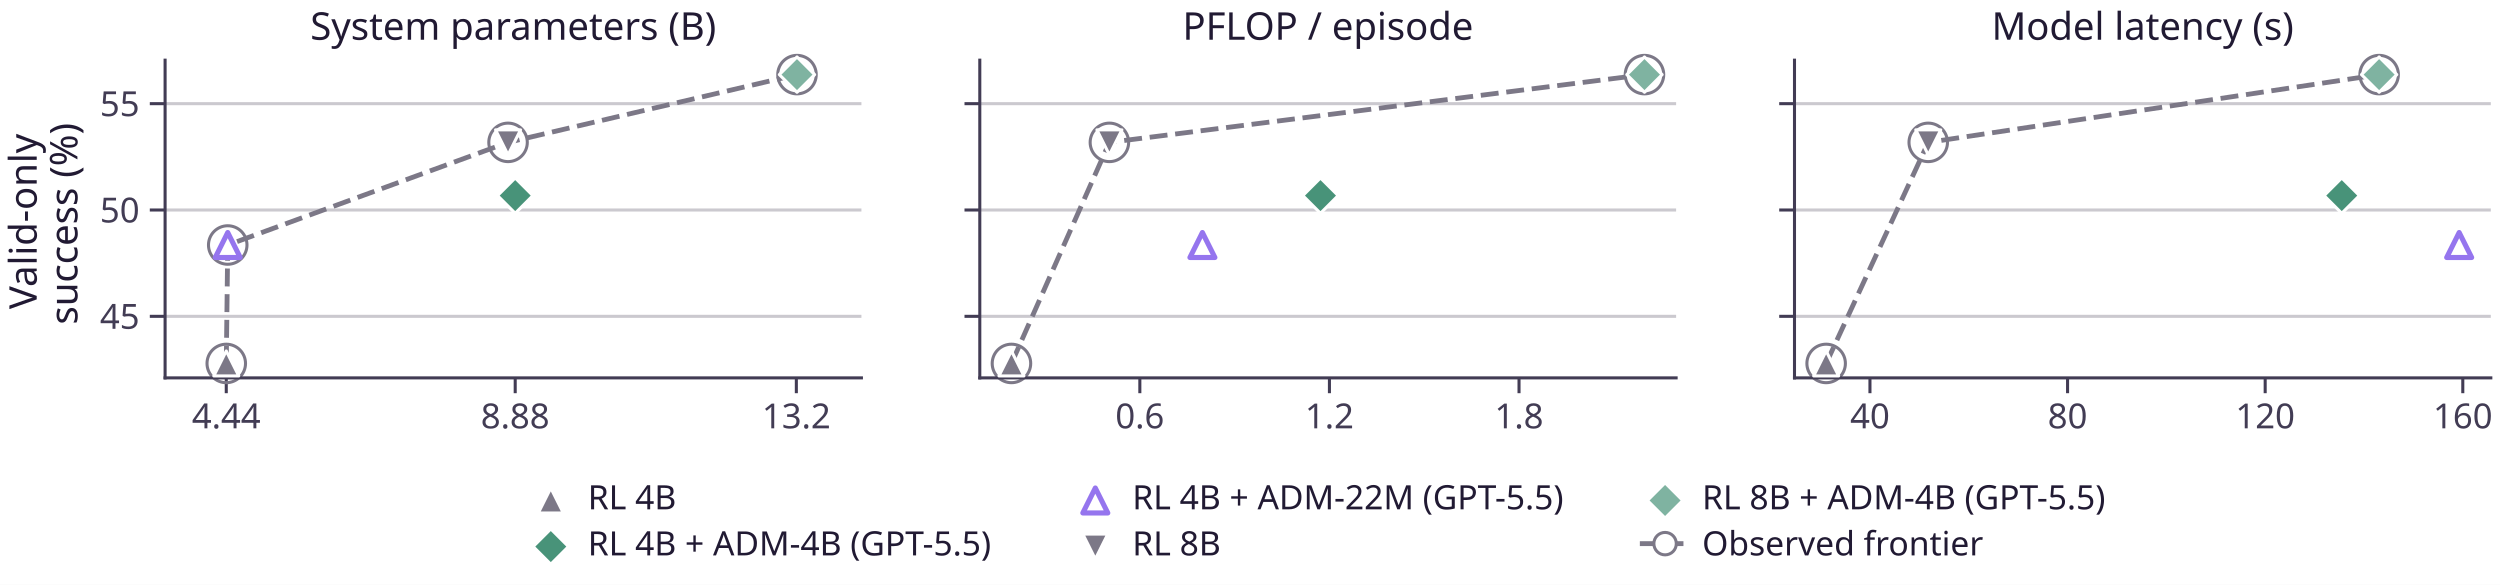
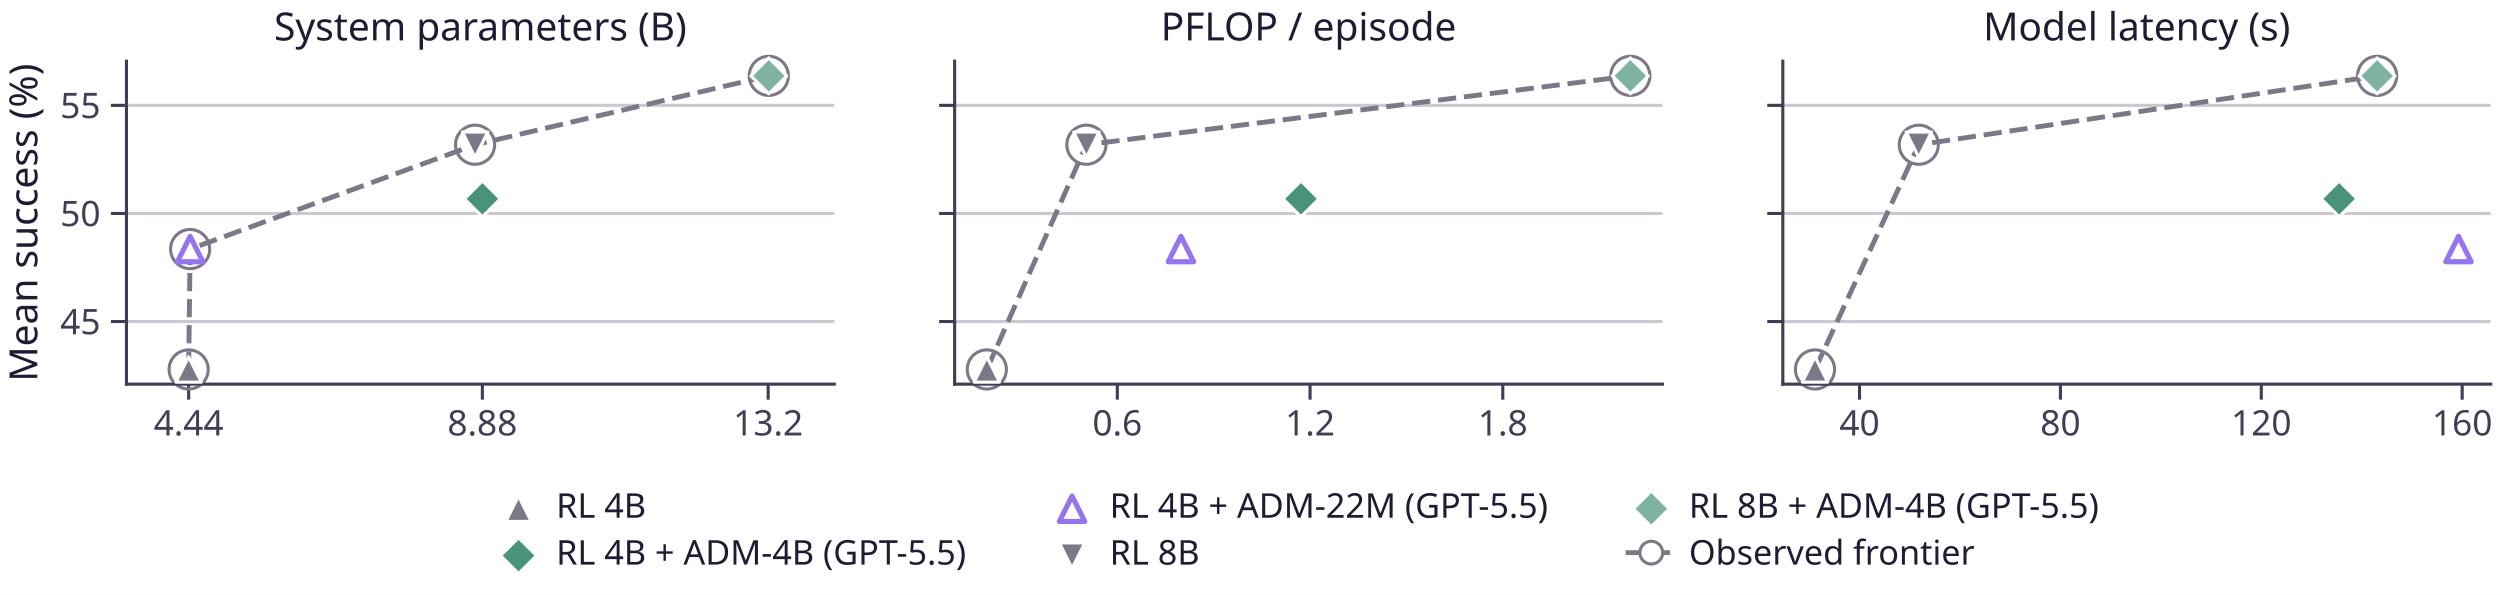
- <svg xmlns="http://www.w3.org/2000/svg" xmlns:xlink="http://www.w3.org/1999/xlink" width="490.298pt" height="114.688pt" viewBox="0 0 490.298 114.688" version="1.1">
+ <svg xmlns="http://www.w3.org/2000/svg" xmlns:xlink="http://www.w3.org/1999/xlink" width="482.318pt" height="114.688pt" viewBox="0 0 482.318 114.688" version="1.1">
  <defs>
    <style type="text/css">*{stroke-linejoin: round; stroke-linecap: butt}</style>
  </defs>
  <g id="figure_1">
    <g id="patch_1">
-       <path d="M 0 114.688 L 490.298 114.688 L 490.298 0 L 0 0 z " style="fill: #ffffff" />
+       <path d="M 0 114.688 L 482.318 114.688 L 482.318 0 L 0 0 z " style="fill: #ffffff" />
    </g>
    <g id="axes_1">
      <g id="patch_2">
-         <path d="M 32.378 74.11 L 168.94 74.11 L 168.94 11.8 L 32.378 11.8 z " style="fill: #ffffff" />
+         <path d="M 24.398 74.11 L 160.96 74.11 L 160.96 11.8 L 24.398 11.8 z " style="fill: #ffffff" />
      </g>
      <g id="matplotlib.axis_1">
        <g id="xtick_1">
          <g id="line2d_1">
            <defs>
-               <path id="m777cebf39f" d="M 0 0 L 0 3 " style="stroke: #423c54; stroke-width: 0.6" />
+               <path id="m460a047c4c" d="M 0 0 L 0 3 " style="stroke: #423c54; stroke-width: 0.6" />
            </defs>
            <g>
-               <use xlink:href="#m777cebf39f" x="44.375" y="74.11" style="fill: #423c54; stroke: #423c54; stroke-width: 0.6" />
+               <use xlink:href="#m460a047c4c" x="36.395" y="74.11" style="fill: #423c54; stroke: #423c54; stroke-width: 0.6" />
            </g>
          </g>
          <g id="text_1">
-             <text style="fill: #423c54; font: 6.8px 'Albert Sans'; text-anchor: middle" x="44.375" y="84.006" transform="rotate(-0 44.37474 84.006)">4.44</text>
+             <text style="fill: #423c54; font: 6.8px 'Albert Sans'; text-anchor: middle" x="36.395" y="84.006" transform="rotate(-0 36.39474 84.006)">4.44</text>
          </g>
        </g>
        <g id="xtick_2">
          <g id="line2d_2">
            <g>
-               <use xlink:href="#m777cebf39f" x="101.042" y="74.11" style="fill: #423c54; stroke: #423c54; stroke-width: 0.6" />
+               <use xlink:href="#m460a047c4c" x="93.062" y="74.11" style="fill: #423c54; stroke: #423c54; stroke-width: 0.6" />
            </g>
          </g>
          <g id="text_2">
-             <text style="fill: #423c54; font: 6.8px 'Albert Sans'; text-anchor: middle" x="101.042" y="84.006" transform="rotate(-0 101.0419 84.006)">8.88</text>
+             <text style="fill: #423c54; font: 6.8px 'Albert Sans'; text-anchor: middle" x="93.062" y="84.006" transform="rotate(-0 93.06195 84.006)">8.88</text>
          </g>
        </g>
        <g id="xtick_3">
          <g id="line2d_3">
            <g>
-               <use xlink:href="#m777cebf39f" x="156.178" y="74.11" style="fill: #423c54; stroke: #423c54; stroke-width: 0.6" />
+               <use xlink:href="#m460a047c4c" x="148.198" y="74.11" style="fill: #423c54; stroke: #423c54; stroke-width: 0.6" />
            </g>
          </g>
          <g id="text_3">
-             <text style="fill: #423c54; font: 6.8px 'Albert Sans'; text-anchor: middle" x="156.178" y="84.006" transform="rotate(-0 156.1776 84.006)">13.2</text>
+             <text style="fill: #423c54; font: 6.8px 'Albert Sans'; text-anchor: middle" x="148.198" y="84.006" transform="rotate(-0 148.1976 84.006)">13.2</text>
          </g>
        </g>
      </g>
      <g id="matplotlib.axis_2">
        <g id="ytick_1">
          <g id="line2d_4">
-             <path d="M 32.378 62.034 L 168.94 62.034 " clip-path="url(#p9d9ef20cb9)" style="fill: none; stroke: #cbc9cf; stroke-width: 0.6; stroke-linecap: square" />
+             <path d="M 24.398 62.034 L 160.96 62.034 " clip-path="url(#p182f3a1cef)" style="fill: none; stroke: #cbc9cf; stroke-width: 0.6; stroke-linecap: square" />
          </g>
          <g id="line2d_5">
            <defs>
-               <path id="m928e9c21cb" d="M 0 0 L -3 0 " style="stroke: #423c54; stroke-width: 0.6" />
+               <path id="m9bce688078" d="M 0 0 L -3 0 " style="stroke: #423c54; stroke-width: 0.6" />
            </defs>
            <g>
-               <use xlink:href="#m928e9c21cb" x="32.378" y="62.034" style="fill: #423c54; stroke: #423c54; stroke-width: 0.6" />
+               <use xlink:href="#m9bce688078" x="24.398" y="62.034" style="fill: #423c54; stroke: #423c54; stroke-width: 0.6" />
            </g>
          </g>
          <g id="text_4">
-             <text style="fill: #423c54; font: 6.8px 'Albert Sans'; text-anchor: end" x="27.378" y="64.482" transform="rotate(-0 27.37762 64.48175)">45</text>
+             <text style="fill: #423c54; font: 6.8px 'Albert Sans'; text-anchor: end" x="19.398" y="64.482" transform="rotate(-0 19.39763 64.48175)">45</text>
          </g>
        </g>
        <g id="ytick_2">
          <g id="line2d_6">
-             <path d="M 32.378 41.183 L 168.94 41.183 " clip-path="url(#p9d9ef20cb9)" style="fill: none; stroke: #cbc9cf; stroke-width: 0.6; stroke-linecap: square" />
+             <path d="M 24.398 41.183 L 160.96 41.183 " clip-path="url(#p182f3a1cef)" style="fill: none; stroke: #cbc9cf; stroke-width: 0.6; stroke-linecap: square" />
          </g>
          <g id="line2d_7">
            <g>
-               <use xlink:href="#m928e9c21cb" x="32.378" y="41.183" style="fill: #423c54; stroke: #423c54; stroke-width: 0.6" />
+               <use xlink:href="#m9bce688078" x="24.398" y="41.183" style="fill: #423c54; stroke: #423c54; stroke-width: 0.6" />
            </g>
          </g>
          <g id="text_5">
-             <text style="fill: #423c54; font: 6.8px 'Albert Sans'; text-anchor: end" x="27.378" y="43.631" transform="rotate(-0 27.37762 43.63066)">50</text>
+             <text style="fill: #423c54; font: 6.8px 'Albert Sans'; text-anchor: end" x="19.398" y="43.631" transform="rotate(-0 19.39763 43.63066)">50</text>
          </g>
        </g>
        <g id="ytick_3">
          <g id="line2d_8">
-             <path d="M 32.378 20.332 L 168.94 20.332 " clip-path="url(#p9d9ef20cb9)" style="fill: none; stroke: #cbc9cf; stroke-width: 0.6; stroke-linecap: square" />
+             <path d="M 24.398 20.332 L 160.96 20.332 " clip-path="url(#p182f3a1cef)" style="fill: none; stroke: #cbc9cf; stroke-width: 0.6; stroke-linecap: square" />
          </g>
          <g id="line2d_9">
            <g>
-               <use xlink:href="#m928e9c21cb" x="32.378" y="20.332" style="fill: #423c54; stroke: #423c54; stroke-width: 0.6" />
+               <use xlink:href="#m9bce688078" x="24.398" y="20.332" style="fill: #423c54; stroke: #423c54; stroke-width: 0.6" />
            </g>
          </g>
          <g id="text_6">
-             <text style="fill: #423c54; font: 6.8px 'Albert Sans'; text-anchor: end" x="27.378" y="22.78" transform="rotate(-0 27.37762 22.77957)">55</text>
+             <text style="fill: #423c54; font: 6.8px 'Albert Sans'; text-anchor: end" x="19.398" y="22.78" transform="rotate(-0 19.39763 22.77957)">55</text>
          </g>
        </g>
        <g id="text_7">
-           <text style="fill: #211a33; font: 7.5px 'Albert Sans'" transform="translate(7.2 60.62394) rotate(-90)">Valid-only</text>
-           <text style="fill: #211a33; font: 7.5px 'Albert Sans'" transform="translate(15.18 63.64738) rotate(-90)">success (%)</text>
+           <text style="fill: #211a33; font: 7.5px 'Albert Sans'; text-anchor: middle" x="7.2" y="42.955" transform="rotate(-90 7.2 42.955)">Mean success (%)</text>
        </g>
      </g>
      <g id="line2d_10">
-         <path d="M 44.375 71.278 L 44.663 48.05 L 99.638 27.921 L 156.305 14.632 " clip-path="url(#p9d9ef20cb9)" style="fill: none; stroke-dasharray: 3.515,1.52; stroke-dashoffset: 0; stroke: #7c7887; stroke-width: 0.95" />
+         <path d="M 36.395 71.278 L 36.683 48.05 L 91.658 27.921 L 148.325 14.632 " clip-path="url(#p182f3a1cef)" style="fill: none; stroke-dasharray: 3.515,1.52; stroke-dashoffset: 0; stroke: #7c7887; stroke-width: 0.95" />
      </g>
      <g id="PathCollection_1">
        <defs>
-           <path id="C0_0_74de726b8f" d="M 0 3.775 C 1.001 3.775 1.961 3.377 2.669 2.669 C 3.377 1.961 3.775 1.001 3.775 -0 C 3.775 -1.001 3.377 -1.961 2.669 -2.669 C 1.961 -3.377 1.001 -3.775 0 -3.775 C -1.001 -3.775 -1.961 -3.377 -2.669 -2.669 C -3.377 -1.961 -3.775 -1.001 -3.775 0 C -3.775 1.001 -3.377 1.961 -2.669 2.669 C -1.961 3.377 -1.001 3.775 0 3.775 z " />
-         </defs>
-         <use xlink:href="#C0_0_74de726b8f" x="44.375" y="71.278" style="fill: none; stroke: #7c7887; stroke-width: 0.6" />
-         <use xlink:href="#C0_0_74de726b8f" x="44.663" y="48.05" style="fill: none; stroke: #7c7887; stroke-width: 0.6" />
-         <use xlink:href="#C0_0_74de726b8f" x="99.638" y="27.921" style="fill: none; stroke: #7c7887; stroke-width: 0.6" />
-         <use xlink:href="#C0_0_74de726b8f" x="156.305" y="14.632" style="fill: none; stroke: #7c7887; stroke-width: 0.6" />
+           <path id="C0_0_27103874d6" d="M 0 3.775 C 1.001 3.775 1.961 3.377 2.669 2.669 C 3.377 1.961 3.775 1.001 3.775 -0 C 3.775 -1.001 3.377 -1.961 2.669 -2.669 C 1.961 -3.377 1.001 -3.775 0 -3.775 C -1.001 -3.775 -1.961 -3.377 -2.669 -2.669 C -3.377 -1.961 -3.775 -1.001 -3.775 0 C -3.775 1.001 -3.377 1.961 -2.669 2.669 C -1.961 3.377 -1.001 3.775 0 3.775 z " />
+         </defs>
+         <use xlink:href="#C0_0_27103874d6" x="36.395" y="71.278" style="fill: none; stroke: #7c7887; stroke-width: 0.6" />
+         <use xlink:href="#C0_0_27103874d6" x="36.683" y="48.05" style="fill: none; stroke: #7c7887; stroke-width: 0.6" />
+         <use xlink:href="#C0_0_27103874d6" x="91.658" y="27.921" style="fill: none; stroke: #7c7887; stroke-width: 0.6" />
+         <use xlink:href="#C0_0_27103874d6" x="148.325" y="14.632" style="fill: none; stroke: #7c7887; stroke-width: 0.6" />
      </g>
      <g id="patch_3">
-         <path d="M 32.378 74.11 L 32.378 11.8 " style="fill: none; stroke: #423c54; stroke-width: 0.6; stroke-linejoin: miter; stroke-linecap: square" />
+         <path d="M 24.398 74.11 L 24.398 11.8 " style="fill: none; stroke: #423c54; stroke-width: 0.6; stroke-linejoin: miter; stroke-linecap: square" />
      </g>
      <g id="patch_4">
-         <path d="M 32.378 74.11 L 168.94 74.11 " style="fill: none; stroke: #423c54; stroke-width: 0.6; stroke-linejoin: miter; stroke-linecap: square" />
+         <path d="M 24.398 74.11 L 160.96 74.11 " style="fill: none; stroke: #423c54; stroke-width: 0.6; stroke-linejoin: miter; stroke-linecap: square" />
      </g>
      <g id="PathCollection_2">
        <defs>
-           <path id="m6d01a1f3f6" d="M -0 3.464 L 3.464 0 L 0 -3.464 L -3.464 -0 z " style="stroke: #ffffff; stroke-width: 0.6" />
-         </defs>
-         <g>
-           <use xlink:href="#m6d01a1f3f6" x="101.042" y="38.361" style="fill: #489379; stroke: #ffffff; stroke-width: 0.6" />
+           <path id="m3b86ffe68e" d="M -0 3.464 L 3.464 0 L 0 -3.464 L -3.464 -0 z " style="stroke: #ffffff; stroke-width: 0.6" />
+         </defs>
+         <g>
+           <use xlink:href="#m3b86ffe68e" x="93.062" y="38.361" style="fill: #489379; stroke: #ffffff; stroke-width: 0.6" />
        </g>
      </g>
      <g id="PathCollection_3">
        <defs>
-           <path id="m5a7095ad15" d="M 0 -2.449 L -2.449 2.449 L 2.449 2.449 z " style="stroke: #9575ee" />
-         </defs>
-         <g>
-           <use xlink:href="#m5a7095ad15" x="44.663" y="48.05" style="fill: #ffffff; stroke: #9575ee" />
+           <path id="m06471113da" d="M 0 -2.449 L -2.449 2.449 L 2.449 2.449 z " style="stroke: #9575ee" />
+         </defs>
+         <g>
+           <use xlink:href="#m06471113da" x="36.683" y="48.05" style="fill: #ffffff; stroke: #9575ee" />
        </g>
      </g>
      <g id="PathCollection_4">
        <defs>
-           <path id="mdf39f2034f" d="M -0 3.464 L 3.464 0 L 0 -3.464 L -3.464 -0 z " style="stroke: #ffffff; stroke-width: 0.6" />
-         </defs>
-         <g>
-           <use xlink:href="#mdf39f2034f" x="156.305" y="14.632" style="fill: #7fb3a1; stroke: #ffffff; stroke-width: 0.6" />
+           <path id="m6bab537f39" d="M -0 3.464 L 3.464 0 L 0 -3.464 L -3.464 -0 z " style="stroke: #ffffff; stroke-width: 0.6" />
+         </defs>
+         <g>
+           <use xlink:href="#m6bab537f39" x="148.325" y="14.632" style="fill: #7fb3a1; stroke: #ffffff; stroke-width: 0.6" />
        </g>
      </g>
      <g id="text_8">
-         <text style="fill: #211a33; font: 7.5px 'Albert Sans'; text-anchor: middle" x="100.659" y="7.8" transform="rotate(-0 100.6591 7.8)">System parameters (B)</text>
+         <text style="fill: #211a33; font: 7.5px 'Albert Sans'; text-anchor: middle" x="92.679" y="7.8" transform="rotate(-0 92.67906 7.8)">System parameters (B)</text>
      </g>
      <g id="PathCollection_5">
        <defs>
-           <path id="m6c00f46791" d="M 0 -2.449 L -2.449 2.449 L 2.449 2.449 z " style="stroke: #ffffff; stroke-width: 0.6" />
-         </defs>
-         <g>
-           <use xlink:href="#m6c00f46791" x="44.375" y="71.278" style="fill: #7c7887; stroke: #ffffff; stroke-width: 0.6" />
+           <path id="m26f7cfefea" d="M 0 -2.449 L -2.449 2.449 L 2.449 2.449 z " style="stroke: #ffffff; stroke-width: 0.6" />
+         </defs>
+         <g>
+           <use xlink:href="#m26f7cfefea" x="36.395" y="71.278" style="fill: #7c7887; stroke: #ffffff; stroke-width: 0.6" />
        </g>
      </g>
      <g id="PathCollection_6">
        <defs>
-           <path id="m1bd7f8ce1e" d="M -0 2.449 L 2.449 -2.449 L -2.449 -2.449 z " style="stroke: #ffffff; stroke-width: 0.6" />
-         </defs>
-         <g>
-           <use xlink:href="#m1bd7f8ce1e" x="99.638" y="27.921" style="fill: #7c7887; stroke: #ffffff; stroke-width: 0.6" />
+           <path id="mdea80edd47" d="M -0 2.449 L 2.449 -2.449 L -2.449 -2.449 z " style="stroke: #ffffff; stroke-width: 0.6" />
+         </defs>
+         <g>
+           <use xlink:href="#mdea80edd47" x="91.658" y="27.921" style="fill: #7c7887; stroke: #ffffff; stroke-width: 0.6" />
        </g>
      </g>
    </g>
    <g id="axes_2">
      <g id="patch_5">
-         <path d="M 192.156 74.11 L 328.719 74.11 L 328.719 11.8 L 192.156 11.8 z " style="fill: #ffffff" />
+         <path d="M 184.176 74.11 L 320.739 74.11 L 320.739 11.8 L 184.176 11.8 z " style="fill: #ffffff" />
      </g>
      <g id="matplotlib.axis_3">
        <g id="xtick_4">
          <g id="line2d_11">
            <g>
-               <use xlink:href="#m777cebf39f" x="223.544" y="74.11" style="fill: #423c54; stroke: #423c54; stroke-width: 0.6" />
+               <use xlink:href="#m460a047c4c" x="215.564" y="74.11" style="fill: #423c54; stroke: #423c54; stroke-width: 0.6" />
            </g>
          </g>
          <g id="text_9">
-             <text style="fill: #423c54; font: 6.8px 'Albert Sans'; text-anchor: middle" x="223.544" y="84.006" transform="rotate(-0 223.5444 84.006)">0.6</text>
+             <text style="fill: #423c54; font: 6.8px 'Albert Sans'; text-anchor: middle" x="215.564" y="84.006" transform="rotate(-0 215.5644 84.006)">0.6</text>
          </g>
        </g>
        <g id="xtick_5">
          <g id="line2d_12">
            <g>
-               <use xlink:href="#m777cebf39f" x="260.727" y="74.11" style="fill: #423c54; stroke: #423c54; stroke-width: 0.6" />
+               <use xlink:href="#m460a047c4c" x="252.747" y="74.11" style="fill: #423c54; stroke: #423c54; stroke-width: 0.6" />
            </g>
          </g>
          <g id="text_10">
-             <text style="fill: #423c54; font: 6.8px 'Albert Sans'; text-anchor: middle" x="260.727" y="84.006" transform="rotate(-0 260.7268 84.006)">1.2</text>
+             <text style="fill: #423c54; font: 6.8px 'Albert Sans'; text-anchor: middle" x="252.747" y="84.006" transform="rotate(-0 252.7468 84.006)">1.2</text>
          </g>
        </g>
        <g id="xtick_6">
          <g id="line2d_13">
            <g>
-               <use xlink:href="#m777cebf39f" x="297.909" y="74.11" style="fill: #423c54; stroke: #423c54; stroke-width: 0.6" />
+               <use xlink:href="#m460a047c4c" x="289.929" y="74.11" style="fill: #423c54; stroke: #423c54; stroke-width: 0.6" />
            </g>
          </g>
          <g id="text_11">
-             <text style="fill: #423c54; font: 6.8px 'Albert Sans'; text-anchor: middle" x="297.909" y="84.006" transform="rotate(-0 297.9093 84.006)">1.8</text>
+             <text style="fill: #423c54; font: 6.8px 'Albert Sans'; text-anchor: middle" x="289.929" y="84.006" transform="rotate(-0 289.9293 84.006)">1.8</text>
          </g>
        </g>
      </g>
      <g id="matplotlib.axis_4">
        <g id="ytick_4">
          <g id="line2d_14">
-             <path d="M 192.156 62.034 L 328.719 62.034 " clip-path="url(#p1d47e67779)" style="fill: none; stroke: #cbc9cf; stroke-width: 0.6; stroke-linecap: square" />
+             <path d="M 184.176 62.034 L 320.739 62.034 " clip-path="url(#p1883c7eb39)" style="fill: none; stroke: #cbc9cf; stroke-width: 0.6; stroke-linecap: square" />
          </g>
          <g id="line2d_15">
            <g>
-               <use xlink:href="#m928e9c21cb" x="192.156" y="62.034" style="fill: #423c54; stroke: #423c54; stroke-width: 0.6" />
+               <use xlink:href="#m9bce688078" x="184.176" y="62.034" style="fill: #423c54; stroke: #423c54; stroke-width: 0.6" />
            </g>
          </g>
        </g>
        <g id="ytick_5">
          <g id="line2d_16">
-             <path d="M 192.156 41.183 L 328.719 41.183 " clip-path="url(#p1d47e67779)" style="fill: none; stroke: #cbc9cf; stroke-width: 0.6; stroke-linecap: square" />
+             <path d="M 184.176 41.183 L 320.739 41.183 " clip-path="url(#p1883c7eb39)" style="fill: none; stroke: #cbc9cf; stroke-width: 0.6; stroke-linecap: square" />
          </g>
          <g id="line2d_17">
            <g>
-               <use xlink:href="#m928e9c21cb" x="192.156" y="41.183" style="fill: #423c54; stroke: #423c54; stroke-width: 0.6" />
+               <use xlink:href="#m9bce688078" x="184.176" y="41.183" style="fill: #423c54; stroke: #423c54; stroke-width: 0.6" />
            </g>
          </g>
        </g>
        <g id="ytick_6">
          <g id="line2d_18">
-             <path d="M 192.156 20.332 L 328.719 20.332 " clip-path="url(#p1d47e67779)" style="fill: none; stroke: #cbc9cf; stroke-width: 0.6; stroke-linecap: square" />
+             <path d="M 184.176 20.332 L 320.739 20.332 " clip-path="url(#p1883c7eb39)" style="fill: none; stroke: #cbc9cf; stroke-width: 0.6; stroke-linecap: square" />
          </g>
          <g id="line2d_19">
            <g>
-               <use xlink:href="#m928e9c21cb" x="192.156" y="20.332" style="fill: #423c54; stroke: #423c54; stroke-width: 0.6" />
+               <use xlink:href="#m9bce688078" x="184.176" y="20.332" style="fill: #423c54; stroke: #423c54; stroke-width: 0.6" />
            </g>
          </g>
        </g>
      </g>
      <g id="line2d_20">
-         <path d="M 198.364 71.278 L 217.575 27.921 L 322.512 14.632 " clip-path="url(#p1d47e67779)" style="fill: none; stroke-dasharray: 3.515,1.52; stroke-dashoffset: 0; stroke: #7c7887; stroke-width: 0.95" />
+         <path d="M 190.384 71.278 L 209.595 27.921 L 314.532 14.632 " clip-path="url(#p1883c7eb39)" style="fill: none; stroke-dasharray: 3.515,1.52; stroke-dashoffset: 0; stroke: #7c7887; stroke-width: 0.95" />
      </g>
      <g id="PathCollection_7">
        <defs>
-           <path id="C1_0_a87af73f07" d="M 0 3.775 C 1.001 3.775 1.961 3.377 2.669 2.669 C 3.377 1.961 3.775 1.001 3.775 -0 C 3.775 -1.001 3.377 -1.961 2.669 -2.669 C 1.961 -3.377 1.001 -3.775 0 -3.775 C -1.001 -3.775 -1.961 -3.377 -2.669 -2.669 C -3.377 -1.961 -3.775 -1.001 -3.775 0 C -3.775 1.001 -3.377 1.961 -2.669 2.669 C -1.961 3.377 -1.001 3.775 0 3.775 z " />
-         </defs>
-         <use xlink:href="#C1_0_a87af73f07" x="198.364" y="71.278" style="fill: none; stroke: #7c7887; stroke-width: 0.6" />
-         <use xlink:href="#C1_0_a87af73f07" x="217.575" y="27.921" style="fill: none; stroke: #7c7887; stroke-width: 0.6" />
-         <use xlink:href="#C1_0_a87af73f07" x="322.512" y="14.632" style="fill: none; stroke: #7c7887; stroke-width: 0.6" />
+           <path id="C1_0_cf6a59e2b9" d="M 0 3.775 C 1.001 3.775 1.961 3.377 2.669 2.669 C 3.377 1.961 3.775 1.001 3.775 -0 C 3.775 -1.001 3.377 -1.961 2.669 -2.669 C 1.961 -3.377 1.001 -3.775 0 -3.775 C -1.001 -3.775 -1.961 -3.377 -2.669 -2.669 C -3.377 -1.961 -3.775 -1.001 -3.775 0 C -3.775 1.001 -3.377 1.961 -2.669 2.669 C -1.961 3.377 -1.001 3.775 0 3.775 z " />
+         </defs>
+         <use xlink:href="#C1_0_cf6a59e2b9" x="190.384" y="71.278" style="fill: none; stroke: #7c7887; stroke-width: 0.6" />
+         <use xlink:href="#C1_0_cf6a59e2b9" x="209.595" y="27.921" style="fill: none; stroke: #7c7887; stroke-width: 0.6" />
+         <use xlink:href="#C1_0_cf6a59e2b9" x="314.532" y="14.632" style="fill: none; stroke: #7c7887; stroke-width: 0.6" />
      </g>
      <g id="patch_6">
-         <path d="M 192.156 74.11 L 192.156 11.8 " style="fill: none; stroke: #423c54; stroke-width: 0.6; stroke-linejoin: miter; stroke-linecap: square" />
+         <path d="M 184.176 74.11 L 184.176 11.8 " style="fill: none; stroke: #423c54; stroke-width: 0.6; stroke-linejoin: miter; stroke-linecap: square" />
      </g>
      <g id="patch_7">
-         <path d="M 192.156 74.11 L 328.719 74.11 " style="fill: none; stroke: #423c54; stroke-width: 0.6; stroke-linejoin: miter; stroke-linecap: square" />
+         <path d="M 184.176 74.11 L 320.739 74.11 " style="fill: none; stroke: #423c54; stroke-width: 0.6; stroke-linejoin: miter; stroke-linecap: square" />
      </g>
      <g id="PathCollection_8">
        <g>
-           <use xlink:href="#m6d01a1f3f6" x="258.971" y="38.361" style="fill: #489379; stroke: #ffffff; stroke-width: 0.6" />
+           <use xlink:href="#m3b86ffe68e" x="250.991" y="38.361" style="fill: #489379; stroke: #ffffff; stroke-width: 0.6" />
        </g>
      </g>
      <g id="PathCollection_9">
        <g>
-           <use xlink:href="#m5a7095ad15" x="235.815" y="48.05" style="fill: #ffffff; stroke: #9575ee" />
+           <use xlink:href="#m06471113da" x="227.835" y="48.05" style="fill: #ffffff; stroke: #9575ee" />
        </g>
      </g>
      <g id="PathCollection_10">
        <g>
-           <use xlink:href="#mdf39f2034f" x="322.512" y="14.632" style="fill: #7fb3a1; stroke: #ffffff; stroke-width: 0.6" />
+           <use xlink:href="#m6bab537f39" x="314.532" y="14.632" style="fill: #7fb3a1; stroke: #ffffff; stroke-width: 0.6" />
        </g>
      </g>
      <g id="text_12">
-         <text style="fill: #211a33; font: 7.5px 'Albert Sans'; text-anchor: middle" x="260.438" y="7.8" transform="rotate(-0 260.4376 7.8)">PFLOP / episode</text>
+         <text style="fill: #211a33; font: 7.5px 'Albert Sans'; text-anchor: middle" x="252.458" y="7.8" transform="rotate(-0 252.4576 7.8)">PFLOP / episode</text>
      </g>
      <g id="PathCollection_11">
        <g>
-           <use xlink:href="#m6c00f46791" x="198.364" y="71.278" style="fill: #7c7887; stroke: #ffffff; stroke-width: 0.6" />
+           <use xlink:href="#m26f7cfefea" x="190.384" y="71.278" style="fill: #7c7887; stroke: #ffffff; stroke-width: 0.6" />
        </g>
      </g>
      <g id="PathCollection_12">
        <g>
-           <use xlink:href="#m1bd7f8ce1e" x="217.575" y="27.921" style="fill: #7c7887; stroke: #ffffff; stroke-width: 0.6" />
+           <use xlink:href="#mdea80edd47" x="209.595" y="27.921" style="fill: #7c7887; stroke: #ffffff; stroke-width: 0.6" />
        </g>
      </g>
    </g>
    <g id="axes_3">
      <g id="patch_8">
-         <path d="M 351.935 74.11 L 488.498 74.11 L 488.498 11.8 L 351.935 11.8 z " style="fill: #ffffff" />
+         <path d="M 343.955 74.11 L 480.518 74.11 L 480.518 11.8 L 343.955 11.8 z " style="fill: #ffffff" />
      </g>
      <g id="matplotlib.axis_5">
        <g id="xtick_7">
          <g id="line2d_21">
            <g>
-               <use xlink:href="#m777cebf39f" x="366.733" y="74.11" style="fill: #423c54; stroke: #423c54; stroke-width: 0.6" />
+               <use xlink:href="#m460a047c4c" x="358.753" y="74.11" style="fill: #423c54; stroke: #423c54; stroke-width: 0.6" />
            </g>
          </g>
          <g id="text_13">
-             <text style="fill: #423c54; font: 6.8px 'Albert Sans'; text-anchor: middle" x="366.733" y="84.006" transform="rotate(-0 366.733 84.006)">40</text>
+             <text style="fill: #423c54; font: 6.8px 'Albert Sans'; text-anchor: middle" x="358.753" y="84.006" transform="rotate(-0 358.753 84.006)">40</text>
          </g>
        </g>
        <g id="xtick_8">
          <g id="line2d_22">
            <g>
-               <use xlink:href="#m777cebf39f" x="405.489" y="74.11" style="fill: #423c54; stroke: #423c54; stroke-width: 0.6" />
+               <use xlink:href="#m460a047c4c" x="397.509" y="74.11" style="fill: #423c54; stroke: #423c54; stroke-width: 0.6" />
            </g>
          </g>
          <g id="text_14">
-             <text style="fill: #423c54; font: 6.8px 'Albert Sans'; text-anchor: middle" x="405.489" y="84.006" transform="rotate(-0 405.4889 84.006)">80</text>
+             <text style="fill: #423c54; font: 6.8px 'Albert Sans'; text-anchor: middle" x="397.509" y="84.006" transform="rotate(-0 397.5089 84.006)">80</text>
          </g>
        </g>
        <g id="xtick_9">
          <g id="line2d_23">
            <g>
-               <use xlink:href="#m777cebf39f" x="444.245" y="74.11" style="fill: #423c54; stroke: #423c54; stroke-width: 0.6" />
+               <use xlink:href="#m460a047c4c" x="436.265" y="74.11" style="fill: #423c54; stroke: #423c54; stroke-width: 0.6" />
            </g>
          </g>
          <g id="text_15">
-             <text style="fill: #423c54; font: 6.8px 'Albert Sans'; text-anchor: middle" x="444.245" y="84.006" transform="rotate(-0 444.2448 84.006)">120</text>
+             <text style="fill: #423c54; font: 6.8px 'Albert Sans'; text-anchor: middle" x="436.265" y="84.006" transform="rotate(-0 436.2648 84.006)">120</text>
          </g>
        </g>
        <g id="xtick_10">
          <g id="line2d_24">
            <g>
-               <use xlink:href="#m777cebf39f" x="483.001" y="74.11" style="fill: #423c54; stroke: #423c54; stroke-width: 0.6" />
+               <use xlink:href="#m460a047c4c" x="475.021" y="74.11" style="fill: #423c54; stroke: #423c54; stroke-width: 0.6" />
            </g>
          </g>
          <g id="text_16">
-             <text style="fill: #423c54; font: 6.8px 'Albert Sans'; text-anchor: middle" x="483.001" y="84.006" transform="rotate(-0 483.0007 84.006)">160</text>
+             <text style="fill: #423c54; font: 6.8px 'Albert Sans'; text-anchor: middle" x="475.021" y="84.006" transform="rotate(-0 475.0207 84.006)">160</text>
          </g>
        </g>
      </g>
      <g id="matplotlib.axis_6">
        <g id="ytick_7">
          <g id="line2d_25">
-             <path d="M 351.935 62.034 L 488.498 62.034 " clip-path="url(#p4bdc4c0c38)" style="fill: none; stroke: #cbc9cf; stroke-width: 0.6; stroke-linecap: square" />
+             <path d="M 343.955 62.034 L 480.518 62.034 " clip-path="url(#p0ede5a6e04)" style="fill: none; stroke: #cbc9cf; stroke-width: 0.6; stroke-linecap: square" />
          </g>
          <g id="line2d_26">
            <g>
-               <use xlink:href="#m928e9c21cb" x="351.935" y="62.034" style="fill: #423c54; stroke: #423c54; stroke-width: 0.6" />
+               <use xlink:href="#m9bce688078" x="343.955" y="62.034" style="fill: #423c54; stroke: #423c54; stroke-width: 0.6" />
            </g>
          </g>
        </g>
        <g id="ytick_8">
          <g id="line2d_27">
-             <path d="M 351.935 41.183 L 488.498 41.183 " clip-path="url(#p4bdc4c0c38)" style="fill: none; stroke: #cbc9cf; stroke-width: 0.6; stroke-linecap: square" />
+             <path d="M 343.955 41.183 L 480.518 41.183 " clip-path="url(#p0ede5a6e04)" style="fill: none; stroke: #cbc9cf; stroke-width: 0.6; stroke-linecap: square" />
          </g>
          <g id="line2d_28">
            <g>
-               <use xlink:href="#m928e9c21cb" x="351.935" y="41.183" style="fill: #423c54; stroke: #423c54; stroke-width: 0.6" />
+               <use xlink:href="#m9bce688078" x="343.955" y="41.183" style="fill: #423c54; stroke: #423c54; stroke-width: 0.6" />
            </g>
          </g>
        </g>
        <g id="ytick_9">
          <g id="line2d_29">
-             <path d="M 351.935 20.332 L 488.498 20.332 " clip-path="url(#p4bdc4c0c38)" style="fill: none; stroke: #cbc9cf; stroke-width: 0.6; stroke-linecap: square" />
+             <path d="M 343.955 20.332 L 480.518 20.332 " clip-path="url(#p0ede5a6e04)" style="fill: none; stroke: #cbc9cf; stroke-width: 0.6; stroke-linecap: square" />
          </g>
          <g id="line2d_30">
            <g>
-               <use xlink:href="#m928e9c21cb" x="351.935" y="20.332" style="fill: #423c54; stroke: #423c54; stroke-width: 0.6" />
+               <use xlink:href="#m9bce688078" x="343.955" y="20.332" style="fill: #423c54; stroke: #423c54; stroke-width: 0.6" />
            </g>
          </g>
        </g>
      </g>
      <g id="line2d_31">
-         <path d="M 358.142 71.278 L 378.166 27.921 L 466.594 14.632 " clip-path="url(#p4bdc4c0c38)" style="fill: none; stroke-dasharray: 3.515,1.52; stroke-dashoffset: 0; stroke: #7c7887; stroke-width: 0.95" />
+         <path d="M 350.162 71.278 L 370.186 27.921 L 458.614 14.632 " clip-path="url(#p0ede5a6e04)" style="fill: none; stroke-dasharray: 3.515,1.52; stroke-dashoffset: 0; stroke: #7c7887; stroke-width: 0.95" />
      </g>
      <g id="PathCollection_13">
        <defs>
-           <path id="C2_0_fde65e61f3" d="M 0 3.775 C 1.001 3.775 1.961 3.377 2.669 2.669 C 3.377 1.961 3.775 1.001 3.775 -0 C 3.775 -1.001 3.377 -1.961 2.669 -2.669 C 1.961 -3.377 1.001 -3.775 0 -3.775 C -1.001 -3.775 -1.961 -3.377 -2.669 -2.669 C -3.377 -1.961 -3.775 -1.001 -3.775 0 C -3.775 1.001 -3.377 1.961 -2.669 2.669 C -1.961 3.377 -1.001 3.775 0 3.775 z " />
-         </defs>
-         <use xlink:href="#C2_0_fde65e61f3" x="358.142" y="71.278" style="fill: none; stroke: #7c7887; stroke-width: 0.6" />
-         <use xlink:href="#C2_0_fde65e61f3" x="378.166" y="27.921" style="fill: none; stroke: #7c7887; stroke-width: 0.6" />
-         <use xlink:href="#C2_0_fde65e61f3" x="466.594" y="14.632" style="fill: none; stroke: #7c7887; stroke-width: 0.6" />
+           <path id="C2_0_5a1ba0840b" d="M 0 3.775 C 1.001 3.775 1.961 3.377 2.669 2.669 C 3.377 1.961 3.775 1.001 3.775 -0 C 3.775 -1.001 3.377 -1.961 2.669 -2.669 C 1.961 -3.377 1.001 -3.775 0 -3.775 C -1.001 -3.775 -1.961 -3.377 -2.669 -2.669 C -3.377 -1.961 -3.775 -1.001 -3.775 0 C -3.775 1.001 -3.377 1.961 -2.669 2.669 C -1.961 3.377 -1.001 3.775 0 3.775 z " />
+         </defs>
+         <use xlink:href="#C2_0_5a1ba0840b" x="350.162" y="71.278" style="fill: none; stroke: #7c7887; stroke-width: 0.6" />
+         <use xlink:href="#C2_0_5a1ba0840b" x="370.186" y="27.921" style="fill: none; stroke: #7c7887; stroke-width: 0.6" />
+         <use xlink:href="#C2_0_5a1ba0840b" x="458.614" y="14.632" style="fill: none; stroke: #7c7887; stroke-width: 0.6" />
      </g>
      <g id="patch_9">
-         <path d="M 351.935 74.11 L 351.935 11.8 " style="fill: none; stroke: #423c54; stroke-width: 0.6; stroke-linejoin: miter; stroke-linecap: square" />
+         <path d="M 343.955 74.11 L 343.955 11.8 " style="fill: none; stroke: #423c54; stroke-width: 0.6; stroke-linejoin: miter; stroke-linecap: square" />
      </g>
      <g id="patch_10">
-         <path d="M 351.935 74.11 L 488.498 74.11 " style="fill: none; stroke: #423c54; stroke-width: 0.6; stroke-linejoin: miter; stroke-linecap: square" />
+         <path d="M 343.955 74.11 L 480.518 74.11 " style="fill: none; stroke: #423c54; stroke-width: 0.6; stroke-linejoin: miter; stroke-linecap: square" />
      </g>
      <g id="PathCollection_14">
        <g>
-           <use xlink:href="#m6d01a1f3f6" x="459.263" y="38.361" style="fill: #489379; stroke: #ffffff; stroke-width: 0.6" />
+           <use xlink:href="#m3b86ffe68e" x="451.283" y="38.361" style="fill: #489379; stroke: #ffffff; stroke-width: 0.6" />
        </g>
      </g>
      <g id="PathCollection_15">
        <g>
-           <use xlink:href="#m5a7095ad15" x="482.29" y="48.05" style="fill: #ffffff; stroke: #9575ee" />
+           <use xlink:href="#m06471113da" x="474.31" y="48.05" style="fill: #ffffff; stroke: #9575ee" />
        </g>
      </g>
      <g id="PathCollection_16">
        <g>
-           <use xlink:href="#mdf39f2034f" x="466.594" y="14.632" style="fill: #7fb3a1; stroke: #ffffff; stroke-width: 0.6" />
+           <use xlink:href="#m6bab537f39" x="458.614" y="14.632" style="fill: #7fb3a1; stroke: #ffffff; stroke-width: 0.6" />
        </g>
      </g>
      <g id="text_17">
-         <text style="fill: #211a33; font: 7.5px 'Albert Sans'; text-anchor: middle" x="420.216" y="7.8" transform="rotate(-0 420.2162 7.8)">Model latency (s)</text>
+         <text style="fill: #211a33; font: 7.5px 'Albert Sans'; text-anchor: middle" x="412.236" y="7.8" transform="rotate(-0 412.2362 7.8)">Model latency (s)</text>
      </g>
      <g id="PathCollection_17">
        <g>
-           <use xlink:href="#m6c00f46791" x="358.142" y="71.278" style="fill: #7c7887; stroke: #ffffff; stroke-width: 0.6" />
+           <use xlink:href="#m26f7cfefea" x="350.162" y="71.278" style="fill: #7c7887; stroke: #ffffff; stroke-width: 0.6" />
        </g>
      </g>
      <g id="PathCollection_18">
        <g>
-           <use xlink:href="#m1bd7f8ce1e" x="378.166" y="27.921" style="fill: #7c7887; stroke: #ffffff; stroke-width: 0.6" />
+           <use xlink:href="#mdea80edd47" x="370.186" y="27.921" style="fill: #7c7887; stroke: #ffffff; stroke-width: 0.6" />
        </g>
      </g>
    </g>
    <g id="legend_1">
      <g id="PathCollection_19">
        <g>
-           <use xlink:href="#m6c00f46791" x="108.022" y="98.153" style="fill: #7c7887; stroke: #ffffff; stroke-width: 0.6" />
+           <use xlink:href="#m26f7cfefea" x="100.042" y="98.153" style="fill: #7c7887; stroke: #ffffff; stroke-width: 0.6" />
        </g>
      </g>
      <g id="text_18">
-         <text style="fill: #211a33; font: 6.6px 'Albert Sans'; text-anchor: start" x="115.282" y="99.886" transform="rotate(-0 115.2818 99.886)">RL 4B</text>
+         <text style="fill: #211a33; font: 6.6px 'Albert Sans'; text-anchor: start" x="107.302" y="99.886" transform="rotate(-0 107.3018 99.886)">RL 4B</text>
      </g>
      <g id="PathCollection_20">
        <g>
-           <use xlink:href="#m6d01a1f3f6" x="108.022" y="107.195" style="fill: #489379; stroke: #ffffff; stroke-width: 0.6" />
+           <use xlink:href="#m3b86ffe68e" x="100.042" y="107.195" style="fill: #489379; stroke: #ffffff; stroke-width: 0.6" />
        </g>
      </g>
      <g id="text_19">
-         <text style="fill: #211a33; font: 6.6px 'Albert Sans'; text-anchor: start" x="115.282" y="108.928" transform="rotate(-0 115.2818 108.928)">RL 4B + ADM-4B (GPT-5.5)</text>
+         <text style="fill: #211a33; font: 6.6px 'Albert Sans'; text-anchor: start" x="107.302" y="108.928" transform="rotate(-0 107.3018 108.928)">RL 4B + ADM-4B (GPT-5.5)</text>
      </g>
      <g id="PathCollection_21">
        <g>
-           <use xlink:href="#m5a7095ad15" x="214.811" y="98.153" style="fill: #ffffff; stroke: #9575ee" />
+           <use xlink:href="#m06471113da" x="206.831" y="98.153" style="fill: #ffffff; stroke: #9575ee" />
        </g>
      </g>
      <g id="text_20">
-         <text style="fill: #211a33; font: 6.6px 'Albert Sans'; text-anchor: start" x="222.071" y="99.886" transform="rotate(-0 222.0708 99.886)">RL 4B + ADM-22M (GPT-5.5)</text>
+         <text style="fill: #211a33; font: 6.6px 'Albert Sans'; text-anchor: start" x="214.091" y="99.886" transform="rotate(-0 214.0908 99.886)">RL 4B + ADM-22M (GPT-5.5)</text>
      </g>
      <g id="PathCollection_22">
        <g>
-           <use xlink:href="#m1bd7f8ce1e" x="214.811" y="107.195" style="fill: #7c7887; stroke: #ffffff; stroke-width: 0.6" />
+           <use xlink:href="#mdea80edd47" x="206.831" y="107.195" style="fill: #7c7887; stroke: #ffffff; stroke-width: 0.6" />
        </g>
      </g>
      <g id="text_21">
-         <text style="fill: #211a33; font: 6.6px 'Albert Sans'; text-anchor: start" x="222.071" y="108.928" transform="rotate(-0 222.0708 108.928)">RL 8B</text>
+         <text style="fill: #211a33; font: 6.6px 'Albert Sans'; text-anchor: start" x="214.091" y="108.928" transform="rotate(-0 214.0908 108.928)">RL 8B</text>
      </g>
      <g id="PathCollection_23">
        <g>
-           <use xlink:href="#mdf39f2034f" x="326.556" y="98.153" style="fill: #7fb3a1; stroke: #ffffff; stroke-width: 0.6" />
+           <use xlink:href="#m6bab537f39" x="318.576" y="98.153" style="fill: #7fb3a1; stroke: #ffffff; stroke-width: 0.6" />
        </g>
      </g>
      <g id="text_22">
-         <text style="fill: #211a33; font: 6.6px 'Albert Sans'; text-anchor: start" x="333.816" y="99.886" transform="rotate(-0 333.816 99.886)">RL 8B + ADM-4B (GPT-5.5)</text>
+         <text style="fill: #211a33; font: 6.6px 'Albert Sans'; text-anchor: start" x="325.836" y="99.886" transform="rotate(-0 325.836 99.886)">RL 8B + ADM-4B (GPT-5.5)</text>
      </g>
      <g id="line2d_32">
-         <path d="M 321.606 106.618 L 326.556 106.618 L 331.506 106.618 " style="fill: none; stroke-dasharray: 3.515,1.52; stroke-dashoffset: 0; stroke: #7c7887; stroke-width: 0.95" />
-         <defs>
-           <path id="m7960bd9a9c" d="M 0 2.2 C 0.583 2.2 1.143 1.968 1.556 1.556 C 1.968 1.143 2.2 0.583 2.2 0 C 2.2 -0.583 1.968 -1.143 1.556 -1.556 C 1.143 -1.968 0.583 -2.2 0 -2.2 C -0.583 -2.2 -1.143 -1.968 -1.556 -1.556 C -1.968 -1.143 -2.2 -0.583 -2.2 0 C -2.2 0.583 -1.968 1.143 -1.556 1.556 C -1.143 1.968 -0.583 2.2 0 2.2 z " style="stroke: #7c7887; stroke-width: 0.6" />
-         </defs>
-         <g>
-           <use xlink:href="#m7960bd9a9c" x="326.556" y="106.618" style="fill: #ffffff; stroke: #7c7887; stroke-width: 0.6" />
+         <path d="M 313.626 106.618 L 318.576 106.618 L 323.526 106.618 " style="fill: none; stroke-dasharray: 3.515,1.52; stroke-dashoffset: 0; stroke: #7c7887; stroke-width: 0.95" />
+         <defs>
+           <path id="me596aee38e" d="M 0 2.2 C 0.583 2.2 1.143 1.968 1.556 1.556 C 1.968 1.143 2.2 0.583 2.2 0 C 2.2 -0.583 1.968 -1.143 1.556 -1.556 C 1.143 -1.968 0.583 -2.2 0 -2.2 C -0.583 -2.2 -1.143 -1.968 -1.556 -1.556 C -1.968 -1.143 -2.2 -0.583 -2.2 0 C -2.2 0.583 -1.968 1.143 -1.556 1.556 C -1.143 1.968 -0.583 2.2 0 2.2 z " style="stroke: #7c7887; stroke-width: 0.6" />
+         </defs>
+         <g>
+           <use xlink:href="#me596aee38e" x="318.576" y="106.618" style="fill: #ffffff; stroke: #7c7887; stroke-width: 0.6" />
        </g>
      </g>
      <g id="text_23">
-         <text style="fill: #211a33; font: 6.6px 'Albert Sans'; text-anchor: start" x="333.816" y="108.928" transform="rotate(-0 333.816 108.928)">Observed frontier</text>
+         <text style="fill: #211a33; font: 6.6px 'Albert Sans'; text-anchor: start" x="325.836" y="108.928" transform="rotate(-0 325.836 108.928)">Observed frontier</text>
      </g>
    </g>
  </g>
  <defs>
-     <clipPath id="p9d9ef20cb9">
-       <rect x="32.378" y="11.8" width="136.563" height="62.31" />
+     <clipPath id="p182f3a1cef">
+       <rect x="24.398" y="11.8" width="136.563" height="62.31" />
    </clipPath>
-     <clipPath id="p1d47e67779">
-       <rect x="192.156" y="11.8" width="136.563" height="62.31" />
+     <clipPath id="p1883c7eb39">
+       <rect x="184.176" y="11.8" width="136.563" height="62.31" />
    </clipPath>
-     <clipPath id="p4bdc4c0c38">
-       <rect x="351.935" y="11.8" width="136.563" height="62.31" />
+     <clipPath id="p0ede5a6e04">
+       <rect x="343.955" y="11.8" width="136.563" height="62.31" />
    </clipPath>
  </defs>
</svg>
